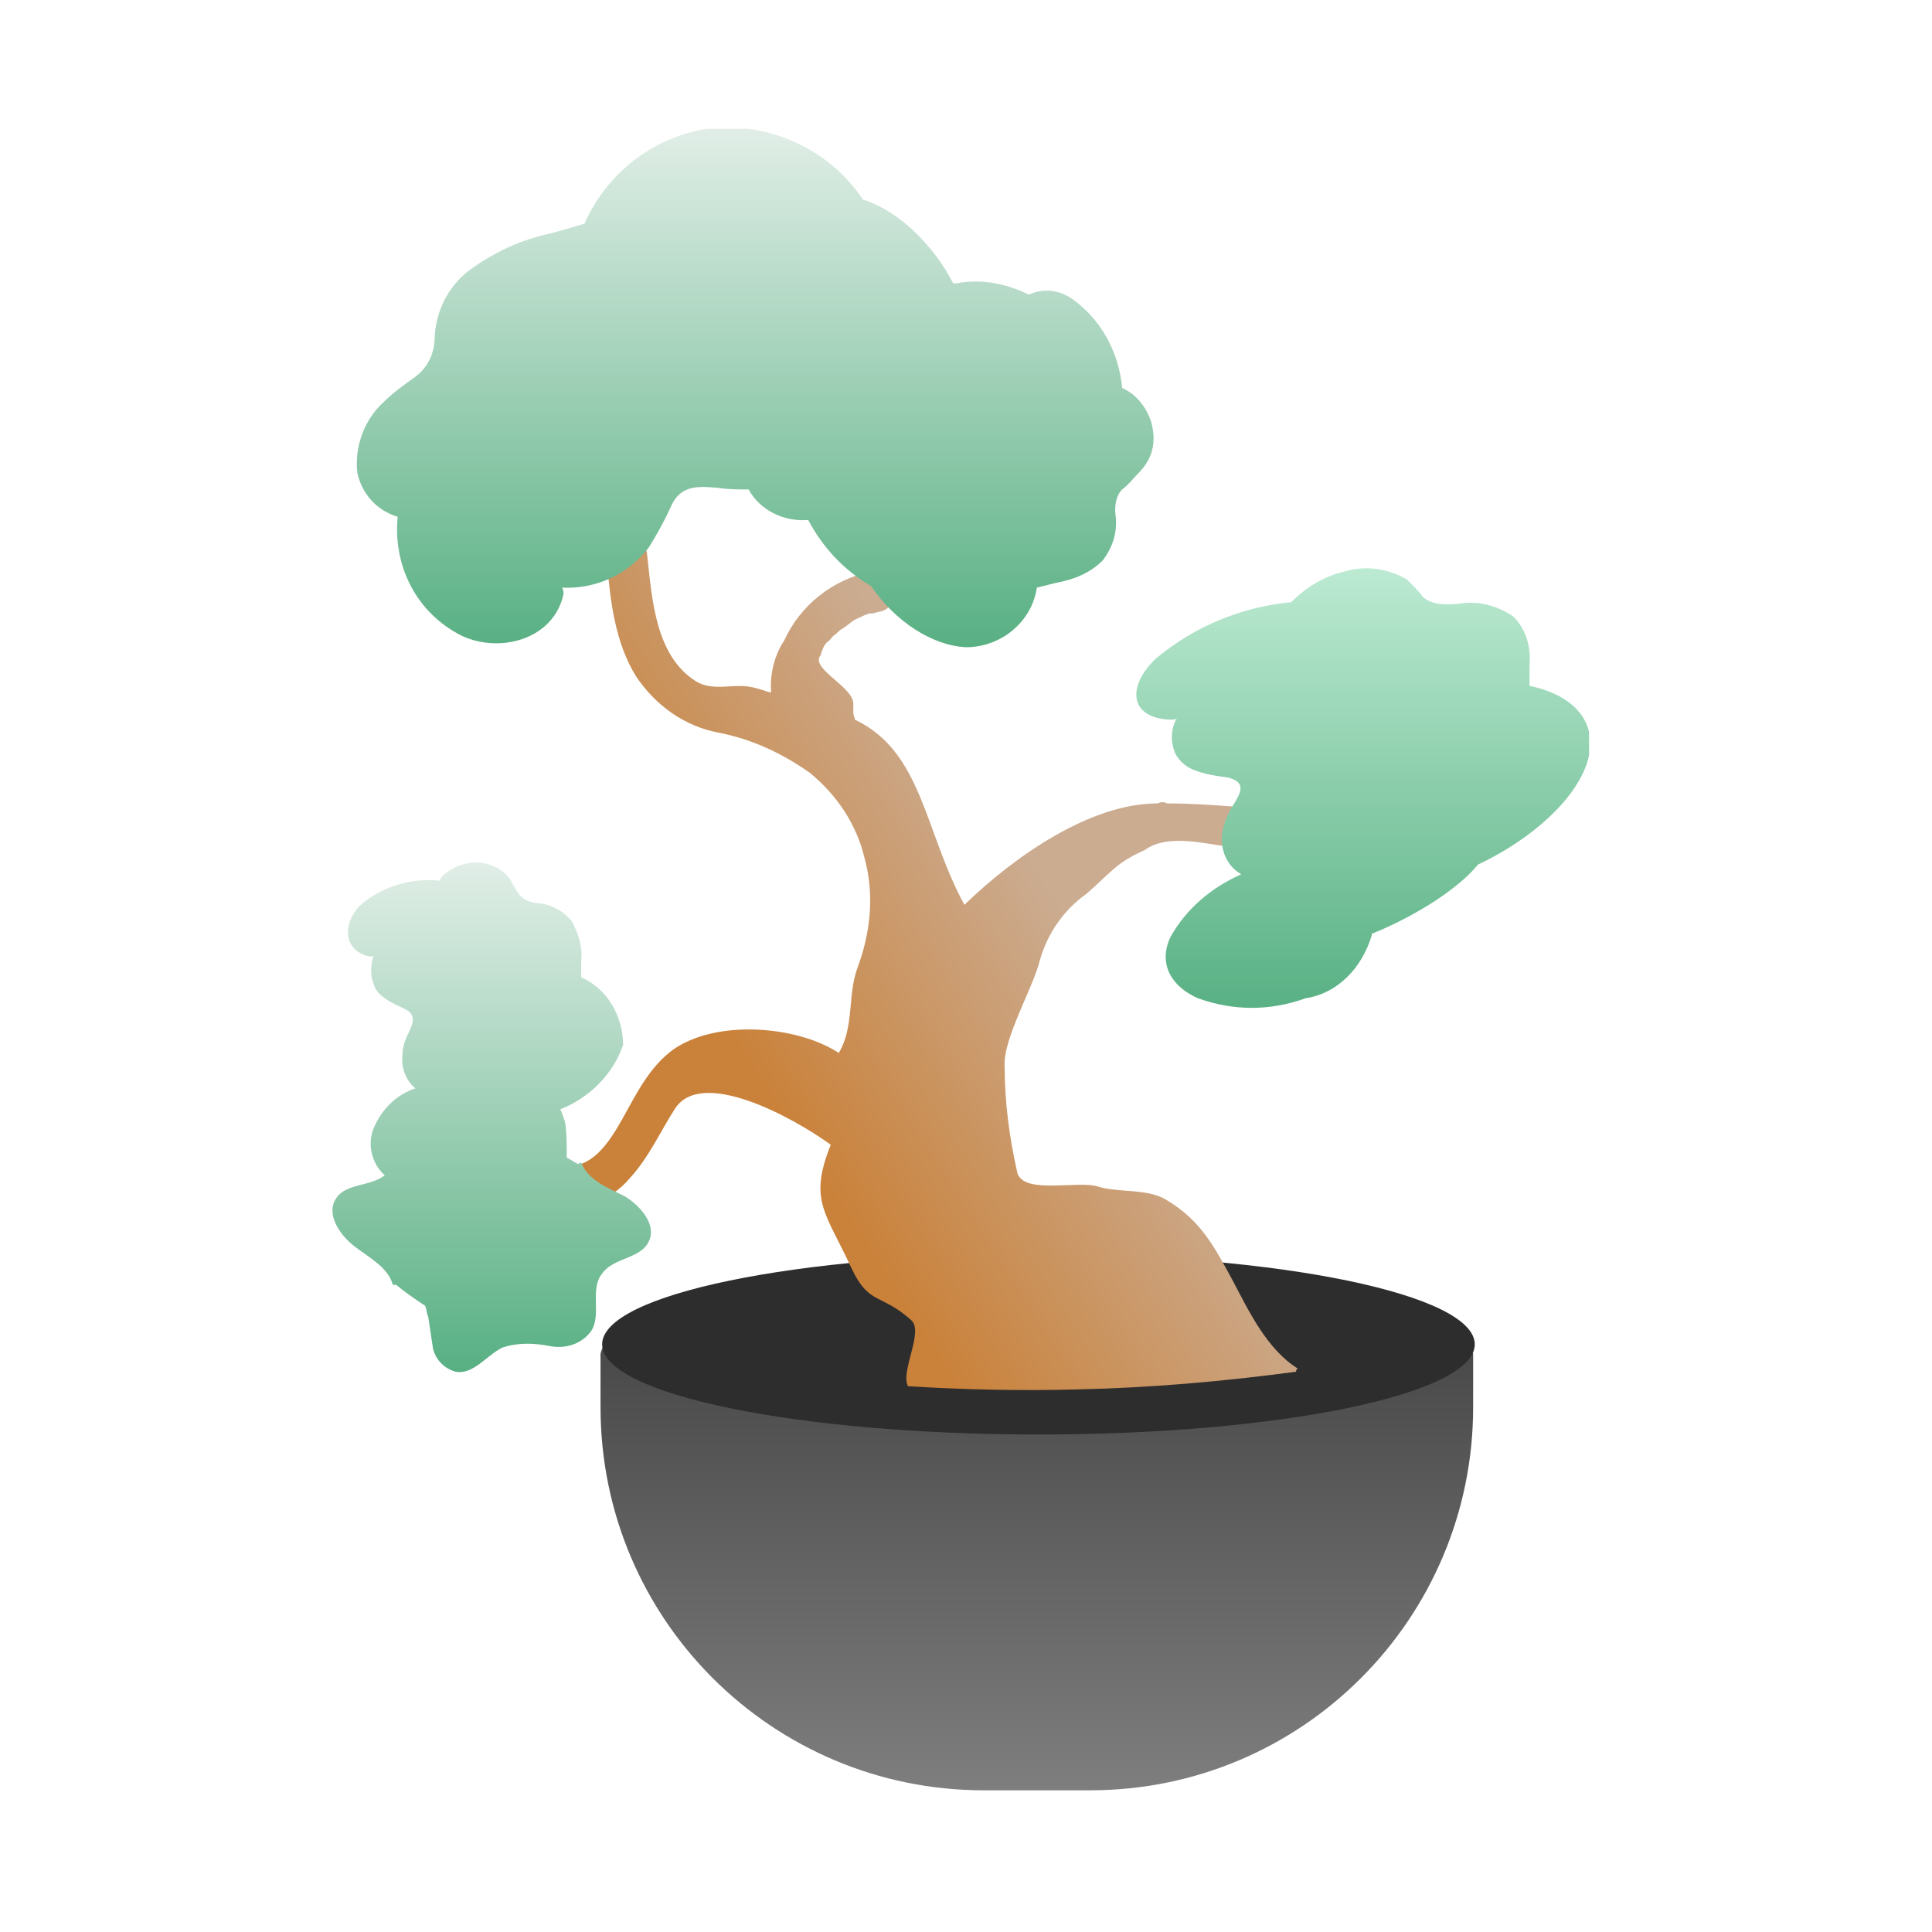
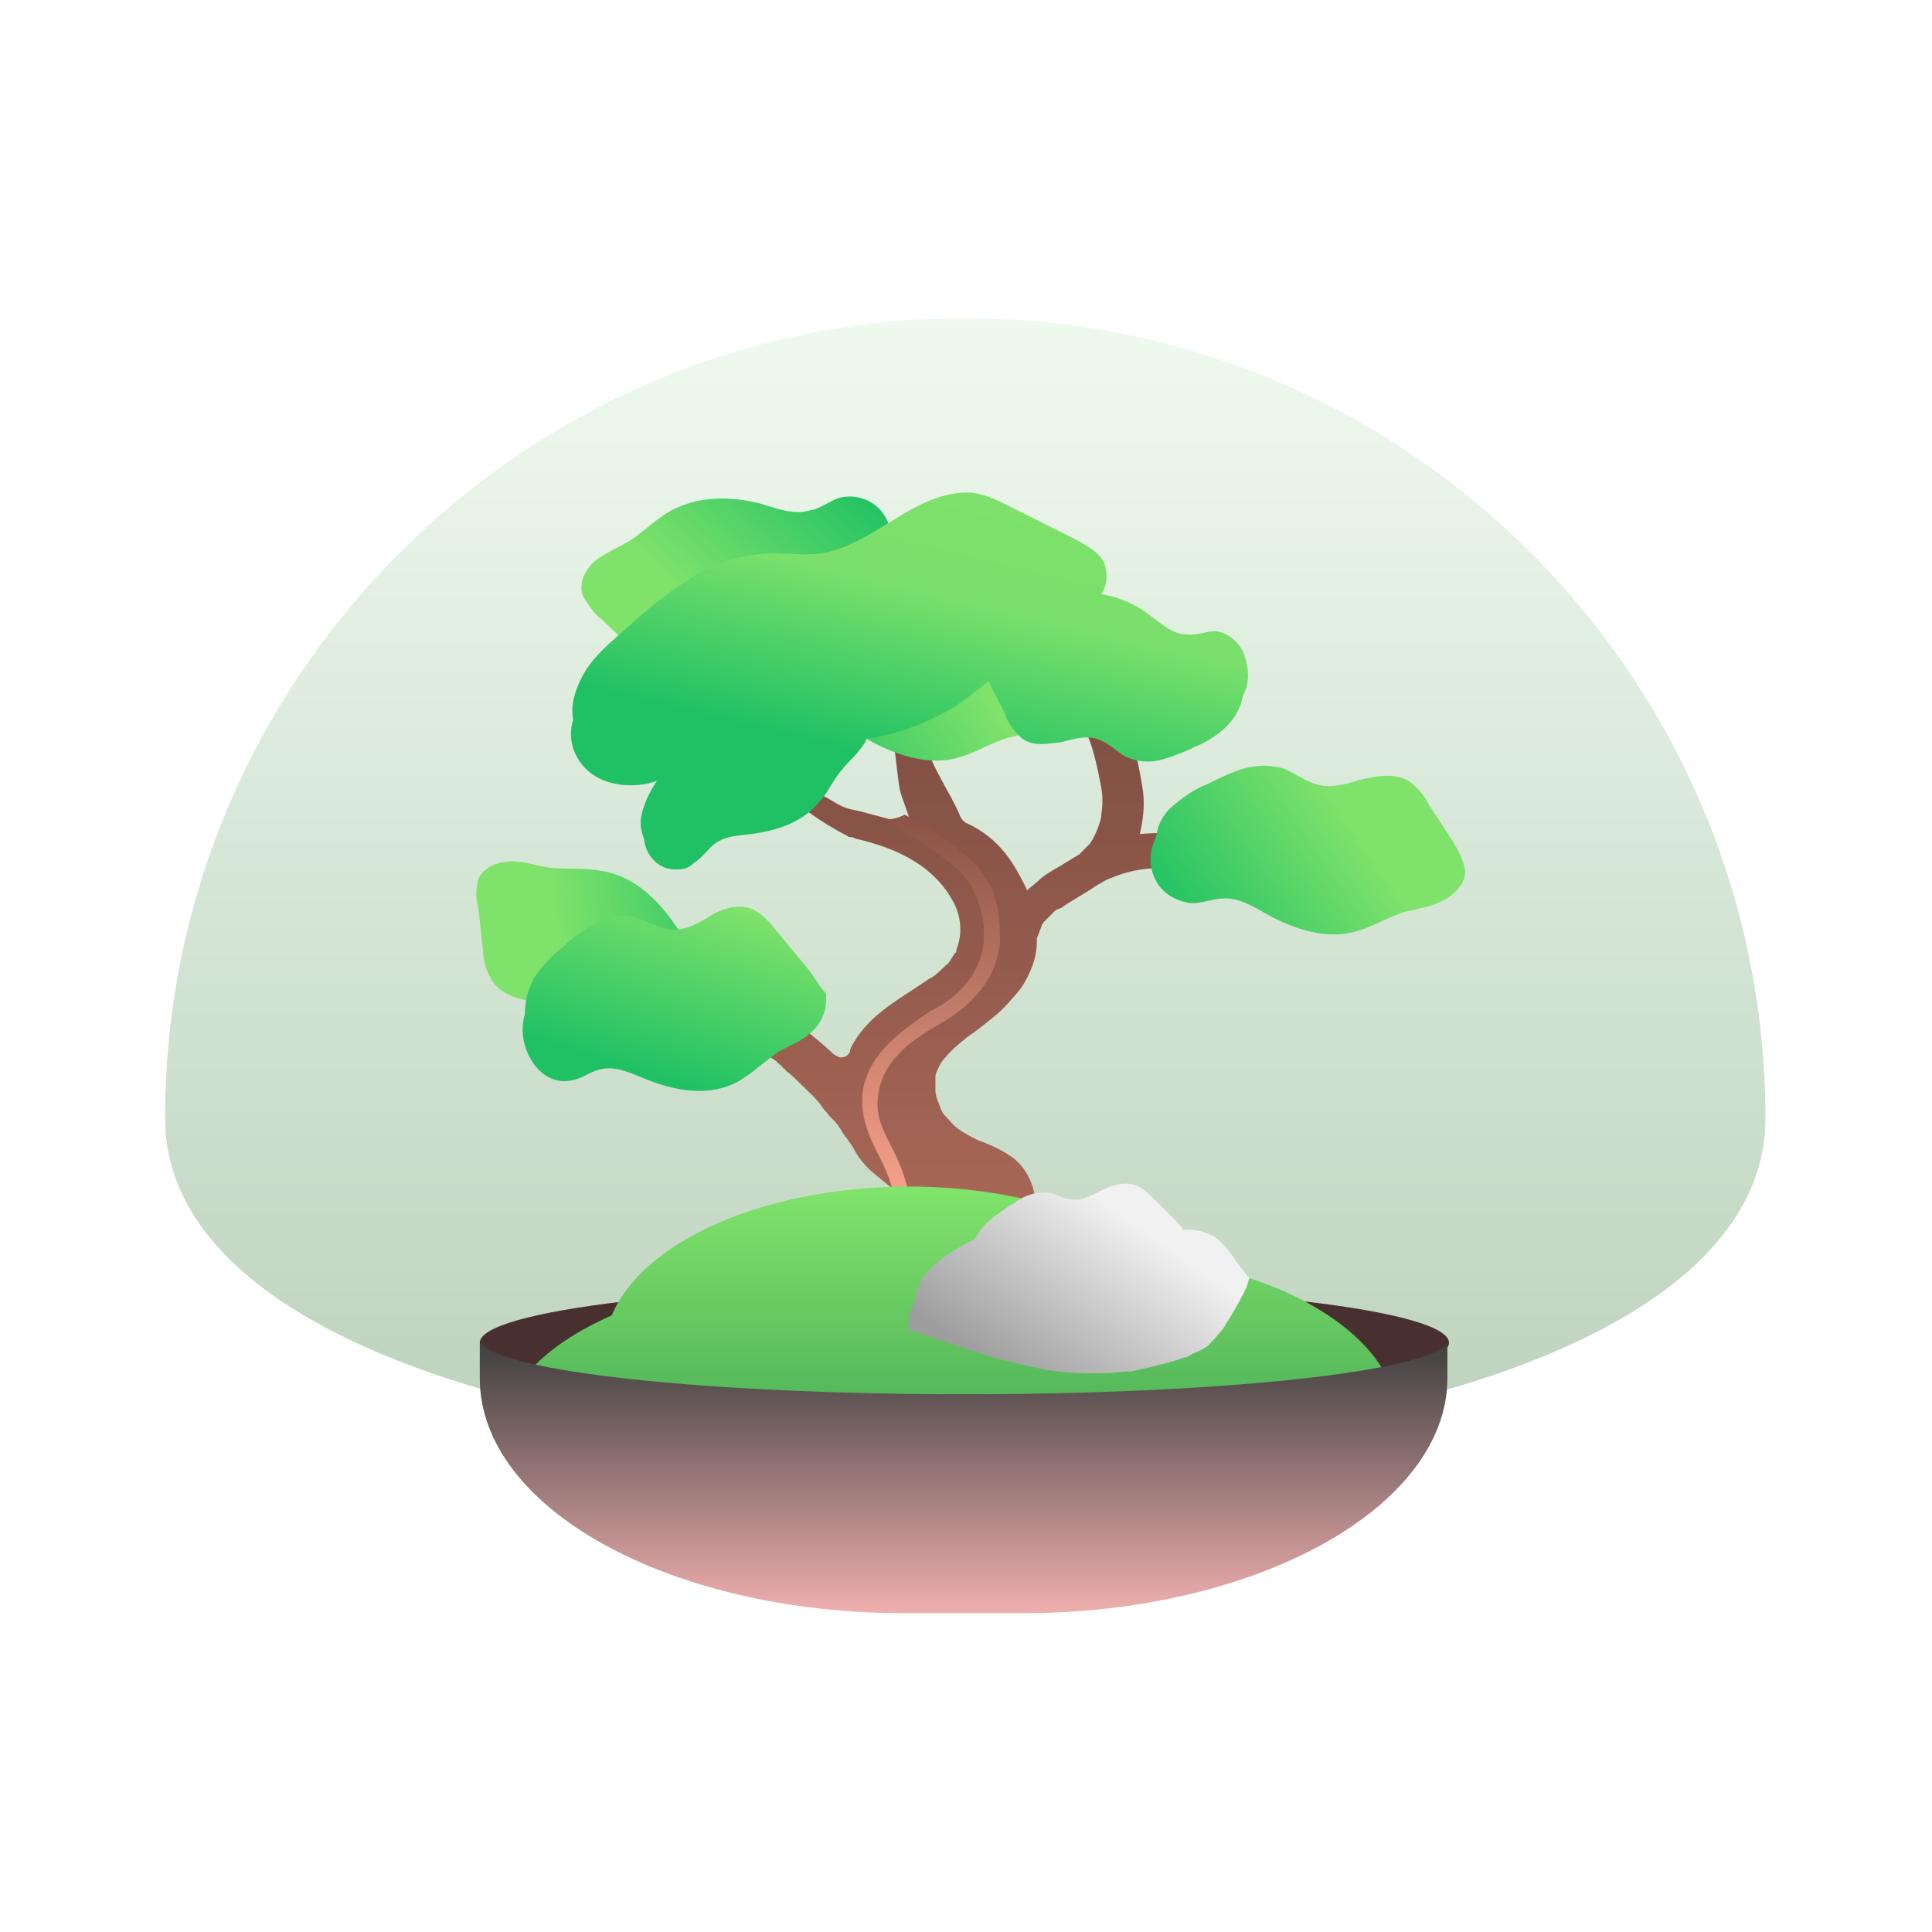
<svg xmlns="http://www.w3.org/2000/svg" xmlns:xlink="http://www.w3.org/1999/xlink" version="1.1" id="Capa_1" x="0px" y="0px" viewBox="0 0 120 120" style="enable-background:new 0 0 120 120;" xml:space="preserve">
  <style type="text/css">
- 	.st0{clip-path:url(#SVGID_00000149375628943097790880000013300466230566979463_);}
- 	.st1{fill:url(#Trazado_103_00000137851268074895804820000010126668807317828287_);}
- 	.st2{fill:#2D2D2D;}
- 	.st3{fill:#473C32;}
- 	.st4{fill:url(#Trazado_106_00000032627010211728363290000002133229638235249338_);}
- 	.st5{fill:url(#Trazado_107_00000089560407218794877700000015331042524769494163_);}
- 	.st6{fill:url(#Trazado_108_00000088133399315201226260000014471273147208929977_);}
- 	.st7{fill:url(#Trazado_109_00000163064094833729418560000003823060789524375467_);}
+ 	.st0{fill:url(#Trazado_170_00000165199487519614100700000006425259268326271113_);}
+ 	.st1{clip-path:url(#SVGID_00000006670692747799464370000007797813702118423482_);}
+ 	.st2{fill:#483030;}
+ 	.st3{fill:#7C4D41;}
+ 	.st4{fill:url(#Trazado_160_00000122695147388888013620000009043126742392553912_);}
+ 	.st5{fill:url(#Trazado_163_00000078044295694878897940000015544420691007666833_);}
+ 	.st6{fill:url(#Trazado_180_00000128452380770238940590000011019790315573053071_);}
+ 	.st7{fill:url(#Trazado_181_00000037663694431451414610000010029198832323732147_);}
+ 	.st8{fill:url(#Trazado_182_00000105413504544367627740000007033120493092041600_);}
+ 	.st9{fill:url(#Trazado_164_00000091707451306540126800000013870341963436737154_);}
+ 	.st10{fill:url(#Trazado_165_00000038394040343117267310000016672666443019722375_);}
+ 	.st11{fill:url(#Trazado_166_00000163060809002724883070000010494357041275355529_);}
+ 	.st12{fill:url(#Trazado_167_00000145038777368887948910000017871344900884691626_);}
+ 	.st13{fill:url(#Trazado_168_00000060709126653789331510000010947501420463978116_);}
+ 	.st14{fill:url(#Trazado_169_00000016778381232049054050000004976520361359140787_);}
</style>
-   <g>
-     <defs>
-       <rect id="SVGID_1_" x="20.3" y="8" width="78.4" height="103.2" />
-     </defs>
-     <clipPath id="SVGID_00000055678853366688914230000003933482271282981793_">
-       <use xlink:href="#SVGID_1_" style="overflow:visible;" />
-     </clipPath>
-     <g id="Grupo_111" transform="translate(0 0)" style="clip-path:url(#SVGID_00000055678853366688914230000003933482271282981793_);">
-       <linearGradient id="Trazado_103_00000015314235358854719290000007970020435231455896_" gradientUnits="userSpaceOnUse" x1="5.748" y1="110.897" x2="5.748" y2="109.985" gradientTransform="matrix(59.488 0 0 -35.745 -277.5418 4042.649)">
-         <stop offset="0" style="stop-color:#3F3F3F" />
-         <stop offset="1" style="stop-color:#7E7E7E" />
-       </linearGradient>
-       <path id="Trazado_103" style="fill:url(#Trazado_103_00000015314235358854719290000007970020435231455896_);" d="M67.7,111.2    c13.2,0,23.8-10.7,23.8-23.8c0,0,0,0,0,0v-3.3h0c-0.5-3-12.4-5.4-27.1-5.4s-26.6,2.4-27.1,5.4h0v3.3c0,13.2,10.7,23.8,23.8,23.8    c0,0,0,0,0,0H67.7z" />
-       <path id="Trazado_104" class="st2" d="M91.6,83.5c0,3.1-12.1,5.6-27.1,5.6s-27.1-2.5-27.1-5.6s12.1-5.6,27.1-5.6    S91.6,80.4,91.6,83.5" />
-       <path id="Trazado_105" class="st3" d="M56.6,86.9c0-0.1-0.1-0.3-0.1-0.4C56.5,86.7,56.6,86.8,56.6,86.9" />
-       <linearGradient id="Trazado_106_00000001662388054381559650000001261983888381240194_" gradientUnits="userSpaceOnUse" x1="6.571" y1="114.325" x2="6.237" y2="114.083" gradientTransform="matrix(51.5545 0 0 -57.9482 -273.7307 6679.767)">
-         <stop offset="0" style="stop-color:#CBAC91" />
-         <stop offset="1" style="stop-color:#CA8139" />
-       </linearGradient>
-       <path id="Trazado_106" style="fill:url(#Trazado_106_00000001662388054381559650000001261983888381240194_);" d="M80.6,85    c-1.9-1.2-3-3.5-4-5.4c-1.2-2.2-2-3.8-4.2-5.1c-1.2-0.7-2.9-0.4-4.2-0.8c-1.2-0.4-4.5,0.5-5-0.8c-0.5-2.2-0.8-4.4-0.8-6.7    c-0.1-1.7,1.8-4.9,2.2-6.6c0.5-1.7,1.5-3.1,2.9-4.1c1.5-1.3,1.8-1.9,3.6-2.7c1.5-1.1,4-0.3,5.4-0.2c1.6,0.1,1.8-2.4,0.2-2.5    c-1.4-0.1-2.8-0.2-4.2-0.2c-0.2-0.1-0.4-0.1-0.6,0c-4.2,0-8.9,3.3-12,6.3c-2.5-4.6-2.6-9.5-6.8-11.5c0-0.1-0.1-0.3-0.1-0.4    c0-0.1,0-0.2,0-0.3c0,0,0-0.2,0-0.3c0-1-2.5-2.1-2.1-2.9c0,0,0.1-0.1,0.1-0.2c0-0.1,0.1-0.2,0.1-0.3c0.1-0.2,0.2-0.4,0.4-0.5    c0.1-0.1,0.2-0.3,0.4-0.4c0.2-0.2,0.3-0.3,0.5-0.4c0.3-0.2,0.6-0.5,0.9-0.6c0.2-0.1,0.4-0.2,0.7-0.3c0,0,0,0,0.1,0l0.1,0    c0.1,0,0.3-0.1,0.4-0.1c0.7-0.1,1.1-0.8,1-1.5c-0.1-0.7-0.8-1.1-1.5-1c-2.4,0.5-4.4,2.1-5.4,4.3c-0.6,0.9-0.9,2.1-0.8,3.2    c0,0,0,0-0.1,0c-0.3-0.1-0.6-0.2-1-0.3c-1.2-0.3-2.5,0.3-3.6-0.4c-2.5-1.6-2.7-5.1-3-7.8c-0.1-1.6-2.6-1.2-2.5,0.4    c0.2,2.4,0.5,5,1.8,7.1c1.2,1.8,3,3.1,5.1,3.5c2.1,0.4,4,1.3,5.7,2.5c1.7,1.4,2.9,3.2,3.4,5.3c0.6,2.2,0.4,4.5-0.4,6.7    c-0.7,1.8-0.2,3.7-1.2,5.4c-2.6-1.7-7.6-2.1-10.3-0.2c-1.5,1.1-2.3,2.8-3.2,4.4c-0.8,1.4-1.9,3.1-3.7,2.8    c-1.6-0.3-1.8,2.2-0.2,2.5c1.7,0.2,3.3-0.4,4.4-1.7c1.2-1.3,1.9-2.9,2.8-4.3c1.6-2.6,7.2,0.4,9.7,2.2c-1.4,3.5-0.3,4.2,1.3,7.7    c1.1,2.3,1.8,1.5,3.7,3.2c0.8,0.7-0.7,3.2-0.2,4.1c3.2,0.2,6.8,0.3,10.5,0.2c4.6-0.1,9.1-0.5,13.6-1.1    C80.5,85.1,80.5,85.1,80.6,85" />
-       <linearGradient id="Trazado_107_00000036218081716037712720000002507967624176968865_" gradientUnits="userSpaceOnUse" x1="13.287" y1="110.505" x2="13.287" y2="109.593" gradientTransform="matrix(21.7204 0 0 -34.6413 -258.3582 3881.582)">
-         <stop offset="0" style="stop-color:#E1EEE7" />
-         <stop offset="1" style="stop-color:#58B083" />
-       </linearGradient>
-       <path id="Trazado_107" style="fill:url(#Trazado_107_00000036218081716037712720000002507967624176968865_);" d="M36.1,60.7    c0-0.3,0-0.7,0-1c0.1-0.9-0.2-1.8-0.6-2.5c-0.5-0.6-1.2-1-2-1.1c-0.5,0-1-0.2-1.3-0.6c-0.2-0.3-0.4-0.7-0.6-1    c-1-1.2-2.8-1.2-4-0.2c-0.1,0.1-0.2,0.2-0.3,0.4c-1.8-0.2-3.7,0.4-5,1.6c-1,1.1-1,2.7,0.6,3.1c0.1,0,0.2,0,0.3,0    c-0.2,0.5-0.2,1.2,0,1.7c0.1,0.4,0.4,0.7,0.7,0.9c0.4,0.3,0.9,0.5,1.3,0.7c0.6,0.3,0.5,0.8,0.2,1.4c-0.2,0.4-0.4,0.9-0.4,1.4    c-0.1,0.8,0.2,1.6,0.8,2.1c-1.2,0.4-2.1,1.3-2.6,2.5c-0.4,1-0.1,2.2,0.7,2.9c-0.9,0.7-2.4,0.5-3,1.4c-0.7,1,0.2,2.3,1.1,3    c0.9,0.7,2.1,1.3,2.4,2.4l0.2,0c0.6,0.5,1.2,0.9,1.8,1.3c0.1,0.2,0.1,0.5,0.2,0.7c0.1,0.7,0.2,1.3,0.3,2c0.2,0.7,0.7,1.2,1.4,1.4    c1.1,0.2,1.9-1,2.9-1.5c0.9-0.3,1.9-0.3,2.9-0.1c1,0.2,2-0.1,2.6-0.9c0.7-1-0.1-2.6,0.7-3.6c0.7-1,2.4-0.9,2.9-2    c0.5-1-0.5-2.2-1.5-2.8c-1-0.5-2.3-1-2.7-2.1l-0.2,0.1c-0.2-0.1-0.5-0.3-0.7-0.4c0-0.1,0-0.1,0-0.2c0-0.7,0-1.4-0.1-2    c-0.1-0.3-0.2-0.6-0.3-0.8c1.8-0.7,3.3-2.2,3.9-4C38.7,63.1,37.7,61.4,36.1,60.7" />
-       <linearGradient id="Trazado_108_00000143593533882754471780000006114086962250095520_" gradientUnits="userSpaceOnUse" x1="6.209" y1="110.557" x2="6.209" y2="109.645" gradientTransform="matrix(54.0232 0 0 -35.2341 -288.4156 3903.395)">
-         <stop offset="0" style="stop-color:#E1EEE7" />
-         <stop offset="1" style="stop-color:#58B083" />
-       </linearGradient>
-       <path id="Trazado_108" style="fill:url(#Trazado_108_00000143593533882754471780000006114086962250095520_);" d="M71.5,26.2    c-0.3-0.9-0.9-1.7-1.8-2.1c-0.2-2.2-1.3-4.3-3.2-5.6c-0.8-0.5-1.7-0.6-2.6-0.2c-1.4-0.7-3-1-4.5-0.7c-0.1,0-0.1,0-0.2,0    c-1.1-2.2-3.3-4.5-5.6-5.2c-2-3-5.4-4.6-8.9-4.5c-3.7,0.3-6.9,2.6-8.4,6c-0.7,0.2-1.4,0.4-2.1,0.6c-1.9,0.4-3.6,1.2-5.2,2.4    c-1.2,1-1.9,2.4-2,4c0,1-0.4,1.9-1.2,2.5c-0.7,0.5-1.4,1-2,1.6c-1.2,1.1-1.8,2.8-1.6,4.4c0.3,1.3,1.2,2.3,2.5,2.7    c-0.3,3.1,1.2,6,4,7.4c2.4,1.1,5.7,0.2,6.3-2.6c0-0.1,0-0.3-0.1-0.4c2.1,0.1,4.1-0.8,5.4-2.5c0.5-0.8,1-1.7,1.4-2.6    c0.6-1.3,1.7-1.2,2.9-1.1c0.6,0.1,1.3,0.1,1.9,0.1c0.7,1.3,2.2,2,3.6,1.9c0,0,0.1,0,0.1,0c0.9,1.7,2.2,3.1,3.9,4.1    c1.5,2.2,3.8,3.7,5.9,3.8c2.2,0,4.1-1.6,4.4-3.7c0.4-0.1,0.8-0.2,1.2-0.3c1.1-0.2,2.1-0.6,2.9-1.4c0.6-0.8,0.9-1.7,0.8-2.7    c-0.1-0.6,0-1.3,0.4-1.7c0.4-0.3,0.7-0.7,1-1C71.7,28.4,71.8,27.3,71.5,26.2" />
-       <linearGradient id="Trazado_109_00000020371382194826909640000009762680724094743696_" gradientUnits="userSpaceOnUse" x1="9.63" y1="108.889" x2="9.63" y2="107.977" gradientTransform="matrix(30.8467 0 0 -30.163 -212.3309 3319.748)">
-         <stop offset="0" style="stop-color:#BCEAD2" />
-         <stop offset="1" style="stop-color:#58B083" />
-       </linearGradient>
-       <path id="Trazado_109" style="fill:url(#Trazado_109_00000020371382194826909640000009762680724094743696_);" d="M85.2,58.1    c0,0,0-0.1,0-0.1c2.5-1,5.3-2.7,6.6-4.3c3.4-1.6,6.1-4.1,6.8-6.4c0.7-2.3-0.7-4.1-3.6-4.7c0-0.4,0-0.9,0-1.3c0.1-1.1-0.2-2.2-1-3    c-1-0.7-2.2-1-3.4-0.8c-1.1,0.1-1.7,0-2.2-0.4c-0.3-0.4-0.7-0.8-1-1.1c-1.2-0.7-2.6-0.9-3.9-0.5c-1.3,0.3-2.4,1-3.3,1.9    c-3.1,0.3-6,1.5-8.4,3.5c-1.8,1.7-1.7,3.7,0.9,3.8c0.2,0,0.3,0,0.4-0.1c-0.4,0.7-0.4,1.5-0.1,2.2c0.2,0.4,0.6,0.8,1.1,1    c0.7,0.3,1.5,0.4,2.2,0.5c1.1,0.3,0.8,0.9,0.3,1.7c-0.4,0.6-0.6,1.2-0.7,1.8c-0.1,1,0.3,2,1.2,2.5c-1.8,0.8-3.4,2.1-4.4,3.9    c-0.8,1.7,0.1,3.1,1.7,3.8c2.2,0.8,4.5,0.8,6.7,0C83.1,61.7,84.6,60.1,85.2,58.1" />
+   <g id="Grupo_142" transform="translate(-794.146 -498.445)">
+     <linearGradient id="Trazado_170_00000045619633871619192100000017677232274465638042_" gradientUnits="userSpaceOnUse" x1="794.249" y1="619.368" x2="794.249" y2="619.068" gradientTransform="matrix(-331.709 0 0 234.553 264313.594 -144686.078)">
+       <stop offset="0" style="stop-color:#BBD1BB" />
+       <stop offset="1" style="stop-color:#EFFAEF" />
+     </linearGradient>
+     <path id="Trazado_170" style="fill:url(#Trazado_170_00000045619633871619192100000017677232274465638042_);" d="M804.4,567.9   c0-27.4,22.3-49.7,49.7-49.7s49.7,22.3,49.7,49.7C903.8,595.4,804.4,595.4,804.4,567.9z" />
+     <g id="Grupo_123" transform="translate(794.146 498.445)">
+       <g id="Grupo_122">
+         <g>
+           <defs>
+             <rect id="SVGID_1_" x="10.3" y="19.8" width="99.4" height="80.4" />
+           </defs>
+           <clipPath id="SVGID_00000139287917490457699310000016581352673226958229_">
+             <use xlink:href="#SVGID_1_" style="overflow:visible;" />
+           </clipPath>
+           <g id="Grupo_121" style="clip-path:url(#SVGID_00000139287917490457699310000016581352673226958229_);">
+             <path id="Trazado_158" class="st2" d="M90,83.4c0,2-13.5,3.6-30.1,3.6s-30.1-1.6-30.1-3.6s13.5-3.6,30.1-3.6S90,81.4,90,83.4" />
+             <path id="Trazado_159" class="st3" d="M53.8,41.9C53.8,41.9,53.7,41.8,53.8,41.9" />
+             <linearGradient id="Trazado_160_00000176752618229467082980000003056569739835672234_" gradientUnits="userSpaceOnUse" x1="1.655" y1="117.757" x2="1.655" y2="117.457" gradientTransform="matrix(118.9031 0 0 -146.634 -139.2162 17309.057)">
+               <stop offset="0" style="stop-color:#7C4D41" />
+               <stop offset="1" style="stop-color:#B66F5D" />
+             </linearGradient>
+             <path id="Trazado_160" style="fill:url(#Trazado_160_00000176752618229467082980000003056569739835672234_);" d="M74.5,52       c-1.2-0.3-2.4-0.3-3.7-0.2c0,0,0,0,0,0c0,0,0,0,0,0c0.2-0.9,0.3-1.7,0.2-2.6c-0.2-1.4-0.5-2.7-0.9-4.1       c-0.2-0.7-0.9-1.1-1.6-0.9s-1.1,0.9-0.9,1.6c0.4,1,0.6,2.1,0.8,3.1c0.1,0.6,0.1,1.1,0,1.7l0,0c0,0.3-0.1,0.5-0.2,0.8       c-0.1,0.3-0.3,0.7-0.5,1l0,0l0,0c0,0-0.1,0.1-0.1,0.1c-0.1,0.1-0.2,0.2-0.3,0.3c-0.1,0.1-0.2,0.2-0.3,0.3c0,0,0.2-0.2,0.1-0.1       l-0.1,0.1c-0.1,0-0.1,0.1-0.2,0.1c-0.3,0.2-0.5,0.3-0.8,0.5c-0.5,0.3-1.1,0.6-1.5,1c-0.2,0.2-0.5,0.4-0.7,0.6c0,0,0,0,0,0       c0,0,0,0,0,0c-0.9-1.9-1.8-3.2-3.6-4.1c-0.3-0.1-0.5-0.3-0.6-0.6v0c-0.6-1.4-1.7-2.9-2.1-4.4c-0.5-1.6-1.4-3.1-2.8-4       c-0.3-0.2-0.7-0.2-1-0.1c-0.3,0.1-0.6,0.3-0.8,0.6c-0.4,0.7,0.4,0.1,1,0.6c0.1,0,0.1,0.1,0.2,0.1c0,0-0.1-0.1-0.1-0.1       c0,0,0,0,0,0c0.1,0.1,0.2,0.1,0.2,0.2c0.1,0.1,0.2,0.2,0.3,0.3c0,0,0,0,0,0c0,0,0,0,0,0c0.3,0.4,0.5,0.8,0.7,1.2       c0.4,0.9,0.5,3.1,0.7,4.1c0.1,0.4,0.6,1.7,0.7,2.1c0,0,0,0,0,0c0,0,0,0,0,0c-0.7-0.1-3-0.8-3.6-0.9l0,0       c-1.1-0.2-1.5-0.9-2.6-1.1l0,0c-0.1,0.1-0.2,0.3-0.4,0.4c-0.1,0.2-0.3,0.3-0.5,0.4c0,0,0,0,0,0c0,0,0,0,0,0       c0.3,0.2,0.5,0.3,0.8,0.5c0.7,0.5,1.5,1,2.3,1.4c0.1,0.1,0.2,0.1,0.3,0.1c0.1,0,0.2,0.1,0.3,0.1c0.4,0.1,0.8,0.2,1.1,0.3       c2,0.6,3.9,1.7,4.9,3.6c0.5,0.9,0.6,2,0.2,3c0,0.1,0,0.2-0.1,0.2l0,0c-0.1,0.2-0.2,0.3-0.3,0.5l0,0c-0.1,0.1-0.1,0.2-0.2,0.2       c-0.3,0.3-0.6,0.6-0.9,0.8c-0.1,0-0.1,0.1-0.2,0.1l0,0c-1.7,1.2-3.6,2.1-4.7,4c-0.1,0.2-0.2,0.3-0.2,0.5       c-0.1,0.3-0.5,0.5-0.8,0.3c-0.1,0-0.1-0.1-0.2-0.1c-2-1.9-4.4-3.4-7-4.4c-1.1-0.4-2.2-0.7-3.4-0.9c-0.3-0.1-0.7,0-1,0.1       c-0.3,0.2-0.5,0.5-0.6,0.8c-0.1,0.6,0.2,1.5,0.9,1.6c1.3,0.2,2.6,0.6,3.8,1.1c1.3,0.6,2.5,1.3,3.7,2.1c0.1,0.1,0.1,0.1,0.2,0.2       c0,0,0.2,0.1,0.2,0.2c0,0-0.3-0.2-0.1-0.1l0.1,0.1c0.1,0.1,0.2,0.1,0.2,0.2c0.3,0.2,0.6,0.5,0.8,0.7c0.5,0.5,1.1,1,1.5,1.6       c0.1,0.2,0.3,0.3,0.4,0.5c0.1,0.1,0.1,0.1,0.2,0.2l0.1,0.1c0.3,0.3,0.5,0.7,0.7,1l0.1,0.1c0.1,0.2,0.3,0.4,0.4,0.6       c0.3,0.6,0.8,1.2,1.3,1.6c0.6,0.5,1.2,1,1.8,1.4c0.3,0.2,0.5,0.6,0.3,0.9c-0.1,0.1-0.2,0.2-0.3,0.3l-0.1,0       c-0.8,0.4-1.5,0.9-2.2,1.4c-0.8,0.5-1.5,1.1-2.2,1.8c-0.3,0.4-0.6,0.8-0.9,1.2c-0.3,0.6-0.5,1.2-0.5,1.8       c-0.1,1.2,0.3,2.4,1.2,3.2c0.3,0.3,0.8,0.5,1.3,0.5c0.5,0,0.9-0.2,1.3-0.5c0.2-0.2,0.3-0.5,0.4-0.7c0,0,0,0,0,0c0,0,0,0,0,0       c0.3,0.4,0.6,0.7,1,1c0.4,0.2,0.9,0.3,1.4,0.2c1-0.3,1.5-1.3,1.3-2.3l-0.2-0.4l0,0c-0.1-0.2-0.3-0.4-0.5-0.5c0,0,0,0,0,0l0,0       c0,0,0-0.1,0-0.1c0-0.1,0-0.1,0-0.2v0c0-0.1,0-0.2,0.1-0.3l0,0c0.1-0.2,0.2-0.4,0.3-0.5l0,0c0.6-0.7,1.3-1.3,2-1.9       c0.5-0.4,1-0.7,1.5-1.1c0.6-0.4,1.2-0.8,1.8-1.2c0.7-0.6,1.2-1.5,1.2-2.4c-0.1-1-0.6-2-1.4-2.6c-0.7-0.5-1.4-0.8-2.2-1.1       c-0.4-0.2-0.8-0.4-1.2-0.7l0,0c-0.3-0.2-0.5-0.5-0.8-0.8l0,0c-0.2-0.2-0.3-0.5-0.4-0.8l0,0c-0.1-0.2-0.2-0.5-0.2-0.8l0,0       c0-0.3,0-0.5,0-0.8l0,0c0-0.2,0.1-0.4,0.2-0.6l0,0c0.1-0.2,0.2-0.4,0.4-0.6l0,0c0.4-0.5,0.9-0.9,1.4-1.3       c0.6-0.4,1.2-0.9,1.7-1.3c0.6-0.5,1.1-1.1,1.6-1.7c0.6-0.9,1-1.9,1-2.9c0,0,0-0.1,0-0.1c0,0,0,0.1,0,0.1c0-0.1,0-0.2,0-0.2       c0.1-0.3,0.2-0.5,0.3-0.8l0,0c0-0.1,0.1-0.1,0.1-0.2c0,0,0,0,0,0c0.1-0.1,0.1-0.1,0.2-0.2c0.2-0.2,0.3-0.3,0.5-0.5       c0.1-0.1,0.4-0.3,0.1,0c0.1-0.1,0.2-0.2,0.3-0.2c0.7-0.5,1.5-0.9,2.2-1.4l0,0c0.1,0,0.1-0.1,0.2-0.1c0.3-0.2,0.5-0.3,0.8-0.4       c1.2-0.5,2.6-0.7,3.9-0.5c0.2,0,0.4,0.1,0.7,0.1c0.7,0.2,1.4-0.2,1.6-0.9C75.6,52.9,75.2,52.2,74.5,52" />
+             <path id="Trazado_161" class="st3" d="M64.8,56.6c0,0,0.1-0.1,0.1-0.1C64.9,56.5,64.8,56.6,64.8,56.6" />
+             <path id="Trazado_162" class="st3" d="M67.6,51.2C67.6,51.2,67.6,51.2,67.6,51.2C67.6,51.2,67.6,51.2,67.6,51.2" />
+             <linearGradient id="Trazado_163_00000034062893971615478020000010034219516782927232_" gradientUnits="userSpaceOnUse" x1="1.612" y1="110.603" x2="1.821" y2="110.677" gradientTransform="matrix(64.9764 0 0 -34.3464 -33.8126 3853.345)">
+               <stop offset="0" style="stop-color:#20C164" />
+               <stop offset="1" style="stop-color:#7FE26B" />
+             </linearGradient>
+             <path id="Trazado_163" style="fill:url(#Trazado_163_00000034062893971615478020000010034219516782927232_);" d="M90.2,52.2       l-1.5-2.3c-0.3-0.6-0.7-1-1.2-1.4c-0.9-0.5-1.9-0.3-2.9-0.1c-1,0.3-1.9,0.6-2.9,0.3c-0.6-0.2-1.2-0.6-1.8-0.9       c-0.8-0.3-1.7-0.3-2.5-0.1c-0.8,0.2-1.6,0.6-2.4,1c-0.8,0.3-1.5,0.8-2.2,1.4c-0.6,0.5-0.9,1.2-1,1.9c-0.4,0.8-0.5,1.8,0,2.7       c0.4,0.8,1.3,1.3,2.2,1.4c0.7,0,1.4-0.3,2.1-0.3c1,0,1.9,0.6,2.8,1.1c1.7,0.9,3.7,1.5,5.5,0.9c1-0.3,1.9-0.9,3-1.2       c0.8-0.2,1.6-0.3,2.3-0.7c0.7-0.4,1.4-1.1,1.3-1.9C90.8,53.2,90.5,52.7,90.2,52.2" />
+             <linearGradient id="Trazado_180_00000026858499869620336680000003265777772859934882_" gradientUnits="userSpaceOnUse" x1="2.501" y1="109.866" x2="2.71" y2="109.94" gradientTransform="matrix(64.9764 0 0 -34.3464 -116.3226 3817.186)">
+               <stop offset="0" style="stop-color:#20C164" />
+               <stop offset="1" style="stop-color:#7FE26B" />
+             </linearGradient>
+             <path id="Trazado_180" style="fill:url(#Trazado_180_00000026858499869620336680000003265777772859934882_);" d="M65.5,41.4       l-1.5-2.3c-0.3-0.6-0.7-1-1.2-1.4c-0.9-0.5-1.9-0.3-2.9-0.1c-1,0.3-1.9,0.6-2.9,0.3c-0.6-0.2-1.2-0.6-1.8-0.9       c-0.8-0.3-1.7-0.3-2.5-0.1c-0.8,0.2-1.6,0.6-2.4,1c-0.8,0.3-1.5,0.8-2.2,1.4c-0.6,0.5-0.9,1.2-1,1.9c-0.4,0.8-0.5,1.8,0,2.7       c0.4,0.8,1.3,1.3,2.2,1.4c0.7,0,1.4-0.3,2.1-0.3c1,0,1.9,0.6,2.8,1.1c1.7,0.9,3.7,1.5,5.5,0.9c1-0.3,1.9-0.9,3-1.2       c0.8-0.2,1.6-0.3,2.3-0.7c0.7-0.4,1.4-1.1,1.3-1.9C66,42.4,65.8,41.9,65.5,41.4" />
+             <linearGradient id="Trazado_181_00000182528844797679326550000012060615281767284392_" gradientUnits="userSpaceOnUse" x1="-0.832" y1="130.296" x2="-0.623" y2="130.37" gradientTransform="matrix(-63.0463 15.7192 8.3091 33.3261 -1079.534 -4297.536)">
+               <stop offset="0" style="stop-color:#20C164" />
+               <stop offset="1" style="stop-color:#7FE26B" />
+             </linearGradient>
+             <path id="Trazado_181" style="fill:url(#Trazado_181_00000182528844797679326550000012060615281767284392_);" d="M37.4,38.5       l2,1.9c0.4,0.5,1,0.8,1.6,1.1c1,0.3,1.9-0.1,2.8-0.6c0.9-0.5,1.8-1,2.7-1c0.7,0,1.3,0.3,1.9,0.4c0.9,0.1,1.7-0.1,2.5-0.5       c0.8-0.4,1.5-0.9,2.1-1.5c0.7-0.5,1.3-1.2,1.8-1.9c0.4-0.6,0.6-1.4,0.5-2.1c0.2-0.9,0-1.9-0.6-2.6c-0.6-0.7-1.6-1-2.5-0.8       c-0.7,0.2-1.2,0.7-1.9,0.8c-1,0.3-2-0.1-3-0.4c-1.9-0.5-3.9-0.5-5.6,0.4c-0.9,0.5-1.7,1.3-2.6,1.9c-0.7,0.4-1.4,0.7-2.1,1.2       c-0.6,0.5-1.1,1.4-0.8,2.2C36.6,37.7,37,38.2,37.4,38.5" />
+             <linearGradient id="Trazado_182_00000014613585318526611270000017667628757194028947_" gradientUnits="userSpaceOnUse" x1="-4.174" y1="124.462" x2="-3.965" y2="124.535" gradientTransform="matrix(-57.8939 -29.4993 -15.5932 30.6026 1746.984 -3868.964)">
+               <stop offset="0" style="stop-color:#20C164" />
+               <stop offset="1" style="stop-color:#7FE26B" />
+             </linearGradient>
+             <path id="Trazado_182" style="fill:url(#Trazado_182_00000014613585318526611270000017667628757194028947_);" d="M29.7,56.3       L30,59c0,0.6,0.2,1.3,0.5,1.8C31,61.7,32,62,33,62.2s2,0.4,2.7,1.1c0.5,0.5,0.7,1.1,1.2,1.6c0.6,0.6,1.4,1.1,2.2,1.2       c0.8,0.2,1.7,0.2,2.6,0.2c0.9,0.1,1.7,0,2.6-0.2c0.7-0.2,1.4-0.6,1.8-1.3c0.8-0.5,1.2-1.4,1.2-2.4c0-0.9-0.5-1.8-1.4-2.2       c-0.6-0.3-1.4-0.3-2-0.6c-0.9-0.4-1.4-1.4-2-2.2c-1.1-1.6-2.6-3-4.5-3.3c-1-0.2-2.1-0.1-3.2-0.2c-0.8-0.1-1.6-0.4-2.4-0.4       c-0.8,0-1.7,0.3-2.1,1.1C29.6,55.2,29.5,55.7,29.7,56.3" />
+             <linearGradient id="Trazado_164_00000072242031298478960970000013274296355281899690_" gradientUnits="userSpaceOnUse" x1="3.237" y1="112.067" x2="3.366" y2="112.317" gradientTransform="matrix(62.5548 0 0 -38.4616 -163.9852 4376.481)">
+               <stop offset="0" style="stop-color:#20C164" />
+               <stop offset="1" style="stop-color:#7FE26B" />
+             </linearGradient>
+             <path id="Trazado_164" style="fill:url(#Trazado_164_00000072242031298478960970000013274296355281899690_);" d="M50.2,60.2       l-1.9-2.3c-0.4-0.5-0.9-1.1-1.5-1.4c-0.9-0.4-1.9-0.1-2.7,0.4s-1.7,1-2.7,0.8c-0.6-0.1-1.2-0.5-1.9-0.7       c-0.8-0.2-1.7-0.1-2.4,0.3c-0.8,0.4-1.5,0.9-2.1,1.5c-0.7,0.5-1.3,1.2-1.8,1.9c-0.4,0.7-0.6,1.5-0.6,2.3c-0.3,1-0.1,2.1,0.5,3       c0.6,0.9,1.5,1.3,2.4,1.1c0.7-0.1,1.2-0.6,1.9-0.7c0.9-0.2,1.9,0.3,2.9,0.7c1.8,0.7,3.8,1,5.5,0.1c0.9-0.5,1.7-1.3,2.6-1.9       c0.7-0.4,1.4-0.6,2-1.2c0.7-0.6,1-1.5,0.9-2.4C50.9,61.3,50.6,60.7,50.2,60.2" />
+             <linearGradient id="Trazado_165_00000103227784205844062760000013192033087508903830_" gradientUnits="userSpaceOnUse" x1="5.274" y1="116.358" x2="5.274" y2="116.059" gradientTransform="matrix(28.6638 0 0 -84.8524 -93.3185 9923.758)">
+               <stop offset="0" style="stop-color:#895345" />
+               <stop offset="1" style="stop-color:#FFA790" />
+             </linearGradient>
+             <path id="Trazado_165" style="fill:url(#Trazado_165_00000103227784205844062760000013192033087508903830_);" d="M61.4,54.8       c-0.4-0.7-0.9-1.3-1.6-1.8c-1.1-0.9-2.3-1.7-3.6-2.4c-0.4,0.2-0.8,0.3-1.2,0.3c1.2,0.8,2.4,1.5,3.5,2.3c0.6,0.4,1.2,1,1.7,1.6       c0.5,0.9,0.9,1.9,0.9,2.9c0.1,1.1-0.2,2.1-0.8,3c-0.6,0.9-1.5,1.6-2.5,2.1C56,64,54,65.4,53.6,67.7c-0.2,1.3,0.2,2.5,0.8,3.7       c0.6,1.2,1.3,2.5,1.1,3.9c-0.1,0.6,0.8,0.8,0.9,0.2c0.2-1.3-0.2-2.5-0.7-3.6c-0.5-1.1-1.2-2.1-1.2-3.3c0-1.2,0.5-2.3,1.3-3.1       c0.8-0.9,1.9-1.5,2.9-2.1c1-0.6,1.8-1.3,2.5-2.3c0.6-0.9,1-2.1,0.9-3.2C62.1,56.8,61.9,55.7,61.4,54.8" />
+             <linearGradient id="Trazado_166_00000140006446528416117230000006803798652236658068_" gradientUnits="userSpaceOnUse" x1="1.477" y1="115.243" x2="1.579" y2="115.479" gradientTransform="matrix(140.4741 0 0 -78.0853 -153.8066 9045.558)">
+               <stop offset="0" style="stop-color:#20C164" />
+               <stop offset="0.5" style="stop-color:#7AE06B" />
+               <stop offset="1" style="stop-color:#7FE26B" />
+             </linearGradient>
+             <path id="Trazado_166" style="fill:url(#Trazado_166_00000140006446528416117230000006803798652236658068_);" d="M77.3,40.7       c-0.3-0.8-1-1.4-1.8-1.5c-0.6,0-1.2,0.3-1.8,0.2c-0.9,0-1.6-0.7-2.3-1.2c-0.9-0.7-1.9-1.1-3-1.3c0.4-0.6,0.4-1.2,0.2-1.9       c-0.3-0.7-1.1-1.1-1.8-1.5L63,31.6c-0.8-0.4-1.7-0.9-2.7-1c-1.7-0.1-3.4,0.8-4.8,1.7c-1.5,0.9-3,1.9-4.7,2.1       c-1.1,0.1-2.3-0.1-3.4,0c-1.5,0.1-3,0.6-4.3,1.4c-1.3,0.8-2.5,1.7-3.6,2.7c-1.1,1-2.3,1.9-3.1,3.1c-0.6,1-1,2.1-0.8,3.1       c-0.4,1.3,0.1,2.6,1.2,3.4c1,0.7,2.6,0.9,4,0.4l0,0c-0.4,0.6-0.7,1.2-0.9,1.9c-0.2,0.6-0.1,1.2,0.1,1.7c0.1,1.1,1,2,2.1,1.9       c0.4,0,0.7-0.1,1-0.4c0.5-0.3,0.8-0.8,1.3-1.2c0.7-0.5,1.5-0.5,2.3-0.6c1.5-0.2,3.1-0.7,4.1-1.9c0.6-0.6,0.9-1.4,1.5-2.1       c0.4-0.5,0.9-0.9,1.3-1.5c0.1-0.1,0.2-0.3,0.2-0.4c2-0.3,3.8-1,5.5-2c0.7-0.5,1.4-1,2.1-1.6c0.3,0.7,0.7,1.3,1,2       c0.2,0.6,0.6,1.1,1,1.5c0.7,0.6,1.6,0.4,2.5,0.3c0.8-0.2,1.7-0.5,2.5-0.1c0.5,0.2,1,0.7,1.5,1c0.7,0.3,1.4,0.4,2.2,0.2       c0.7-0.2,1.5-0.5,2.1-0.8c0.7-0.3,1.4-0.7,2-1.3c0.5-0.5,0.9-1.2,1-1.9C77.6,42.5,77.6,41.6,77.3,40.7" />
+             <linearGradient id="Trazado_167_00000030470123895890353400000000994590148835311744_" gradientUnits="userSpaceOnUse" x1="1.234" y1="115.418" x2="1.234" y2="115.118" gradientTransform="matrix(181.954 0 0 -55.5387 -165.1947 6483.955)">
+               <stop offset="0" style="stop-color:#80E36B" />
+               <stop offset="1" style="stop-color:#49AC56" />
+             </linearGradient>
+             <path id="Trazado_167" style="fill:url(#Trazado_167_00000030470123895890353400000000994590148835311744_);" d="M32.3,86.1       C32.4,86.2,32.4,86.2,32.3,86.1c0.7,0.2,1.3,0.5,1.9,0.6c2.6,0.7,5.2,1.1,7.9,1.5c0.5,0.1,0.9,0.1,1.4,0.2       c0.6,0.1,1.2,0.2,1.8,0.2c1.2,0.1,2.4,0.3,3.7,0.4c2.5,0.3,5,0.5,7.5,0.7c4.9,0.5,9.8,0.7,14.7,0.5c1.3-0.1,2.5-0.2,3.8-0.3       c0.4,0,0.7-0.1,1.1-0.1c0,0,0.1,0,0.2,0c0.1,0,0.3,0,0.3,0c0.4-0.1,0.7-0.1,1.1-0.2c2.3-0.4,4.7-1,6.9-1.7       c0.3-0.1,0.6-0.2,1-0.4l0,0c0.3-0.2,0.7-0.3,1.1-0.5c-1-4.3-6.9-7.9-14.6-8.8c-3.4-2.7-9.2-4.5-15.6-4.5c-9,0-16.6,3.4-18.5,8       c-2.5,1.1-4.5,2.5-5.7,4.2C32.1,86,32.2,86.1,32.3,86.1" />
+             <linearGradient id="Trazado_168_00000056426504165933777240000004798749481258368165_" gradientUnits="userSpaceOnUse" x1="1.157" y1="115.865" x2="1.157" y2="115.565" gradientTransform="matrix(200.997 0 0 -56.1 -172.7728 6583.443)">
+               <stop offset="0" style="stop-color:#3F3F3F" />
+               <stop offset="1" style="stop-color:#F1AFAF" />
+             </linearGradient>
+             <path id="Trazado_168" style="fill:url(#Trazado_168_00000056426504165933777240000004798749481258368165_);" d="M89.9,83.4       c-1.1,1.8-14.1,3.2-30,3.2s-28.9-1.4-30-3.2c0,0,0,0.1-0.1,0.1h0v2.1c0,8.1,11.8,14.6,26.4,14.6h7.3c14.6,0,26.4-6.6,26.4-14.6       v-2.1h0C89.9,83.5,89.9,83.5,89.9,83.4" />
+             <linearGradient id="Trazado_169_00000023279989818467439100000010390199504752427655_" gradientUnits="userSpaceOnUse" x1="2.216" y1="113.407" x2="2.03" y2="113.257" gradientTransform="matrix(70.6768 0 0 -39.283 -83.8415 4532.532)">
+               <stop offset="0" style="stop-color:#F1F1F1" />
+               <stop offset="1" style="stop-color:#9E9E9E" />
+             </linearGradient>
+             <path id="Trazado_169" style="fill:url(#Trazado_169_00000023279989818467439100000010390199504752427655_);" d="M76.9,78.5       c-0.4-0.6-0.9-1.3-1.5-1.7c-0.6-0.3-1.2-0.5-1.9-0.4c-0.1-0.2-0.3-0.4-0.5-0.6l-1.4-1.4c-0.3-0.3-0.6-0.6-1.1-0.8       c-0.7-0.2-1.4,0-2,0.3s-1.3,0.7-1.9,0.6c-0.5,0-0.9-0.3-1.3-0.4c-0.6-0.1-1.2,0-1.8,0.3c-0.5,0.3-1,0.6-1.5,1       c-0.5,0.3-1,0.8-1.3,1.3c-0.1,0.1-0.1,0.2-0.2,0.3c-0.9,0.4-1.7,0.9-2.5,1.6c-0.7,0.6-1.1,1.4-1.2,2.3       c-0.3,0.5-0.4,1.1-0.4,1.7c0.4,0.1,0.9,0.3,1.3,0.4c1.8,0.6,3.7,1.3,5.5,1.7c0.5,0.1,0.9,0.2,1.4,0.3c0.1,0,0.2,0,0.3,0.1       l0.1,0c0.8,0.1,1.6,0.2,2.5,0.2c0.8,0,1.6,0,2.3-0.1c0.3,0,0.5,0,0.8-0.1c0.2,0,0.3-0.1,0.5-0.1c0.8-0.2,1.7-0.4,2.5-0.7       c0,0,0.1,0,0.1,0c0.3-0.2,0.6-0.3,1-0.5c0.1-0.1,0.4-0.2,0.5-0.4c0.1-0.1,0.2-0.2,0.2-0.2c0.1-0.1,0.4-0.5,0.6-0.7       c0-0.1,0.1-0.1,0.1-0.2c0.4-0.6,0.8-1.3,1.1-1.9c0.1-0.1,0.1-0.3,0.2-0.4c0.1-0.2,0.1-0.4,0.2-0.6L76.9,78.5" />
+           </g>
+         </g>
+       </g>
    </g>
  </g>
</svg>
